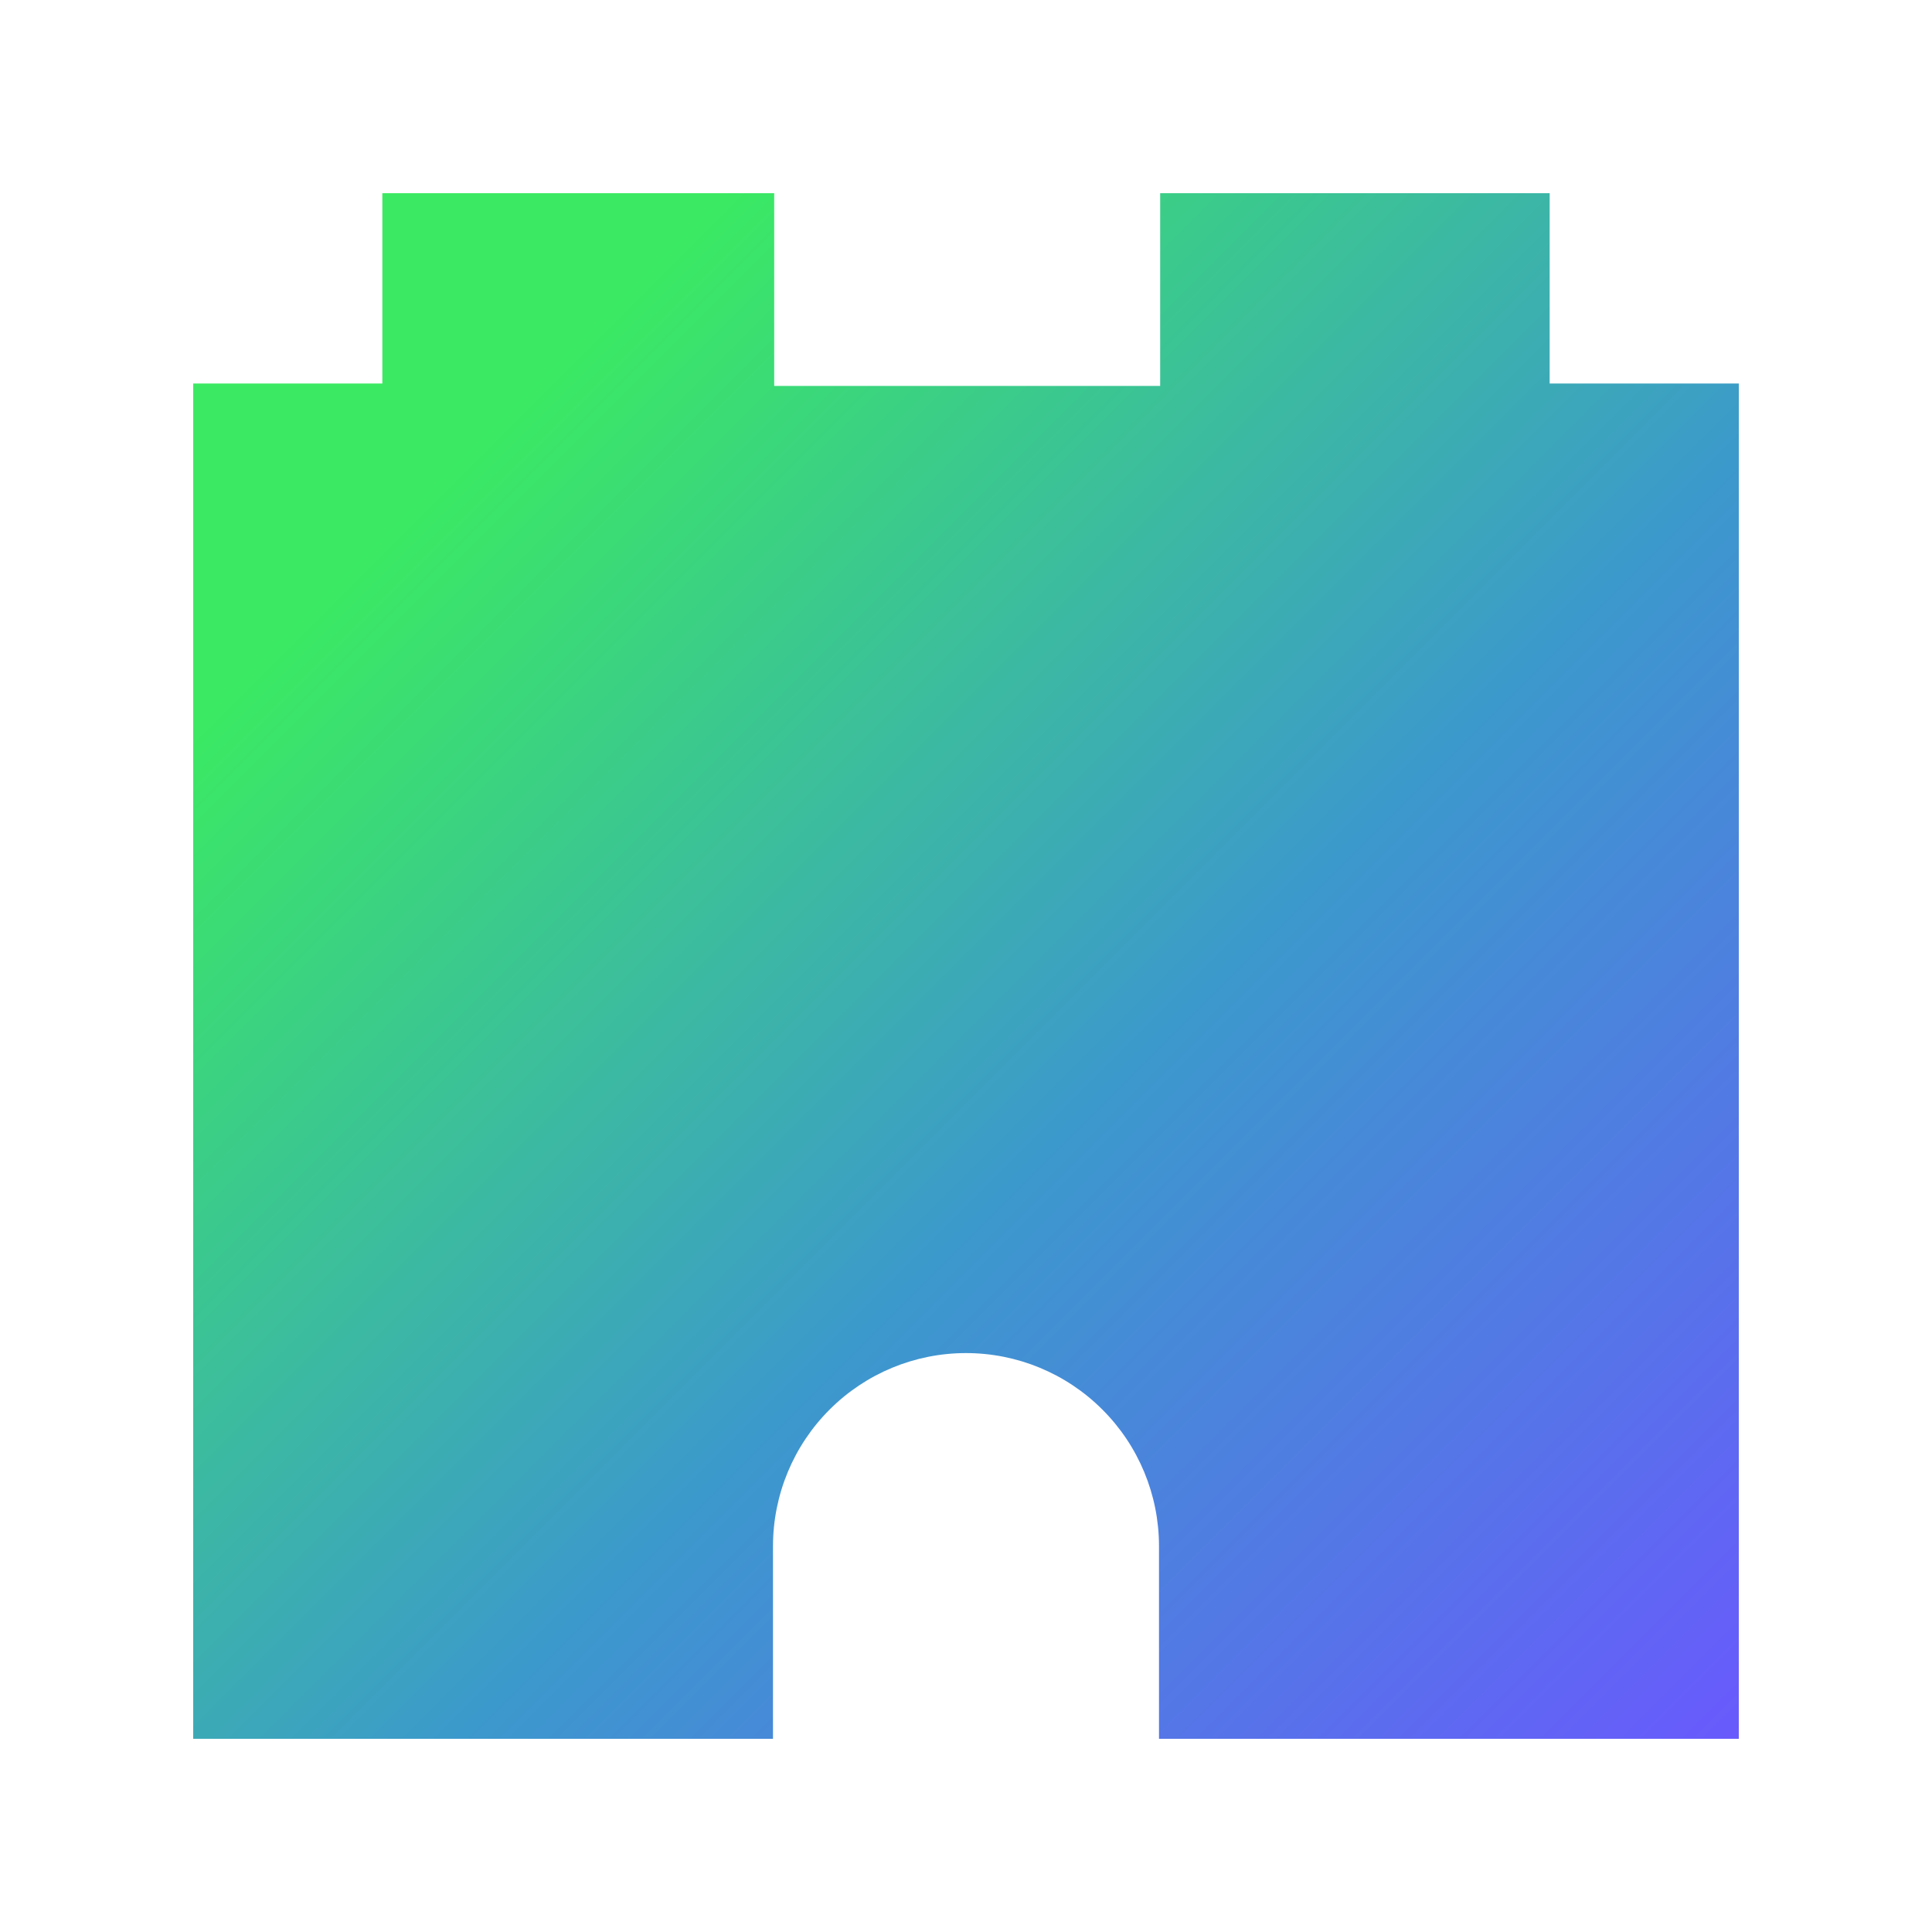
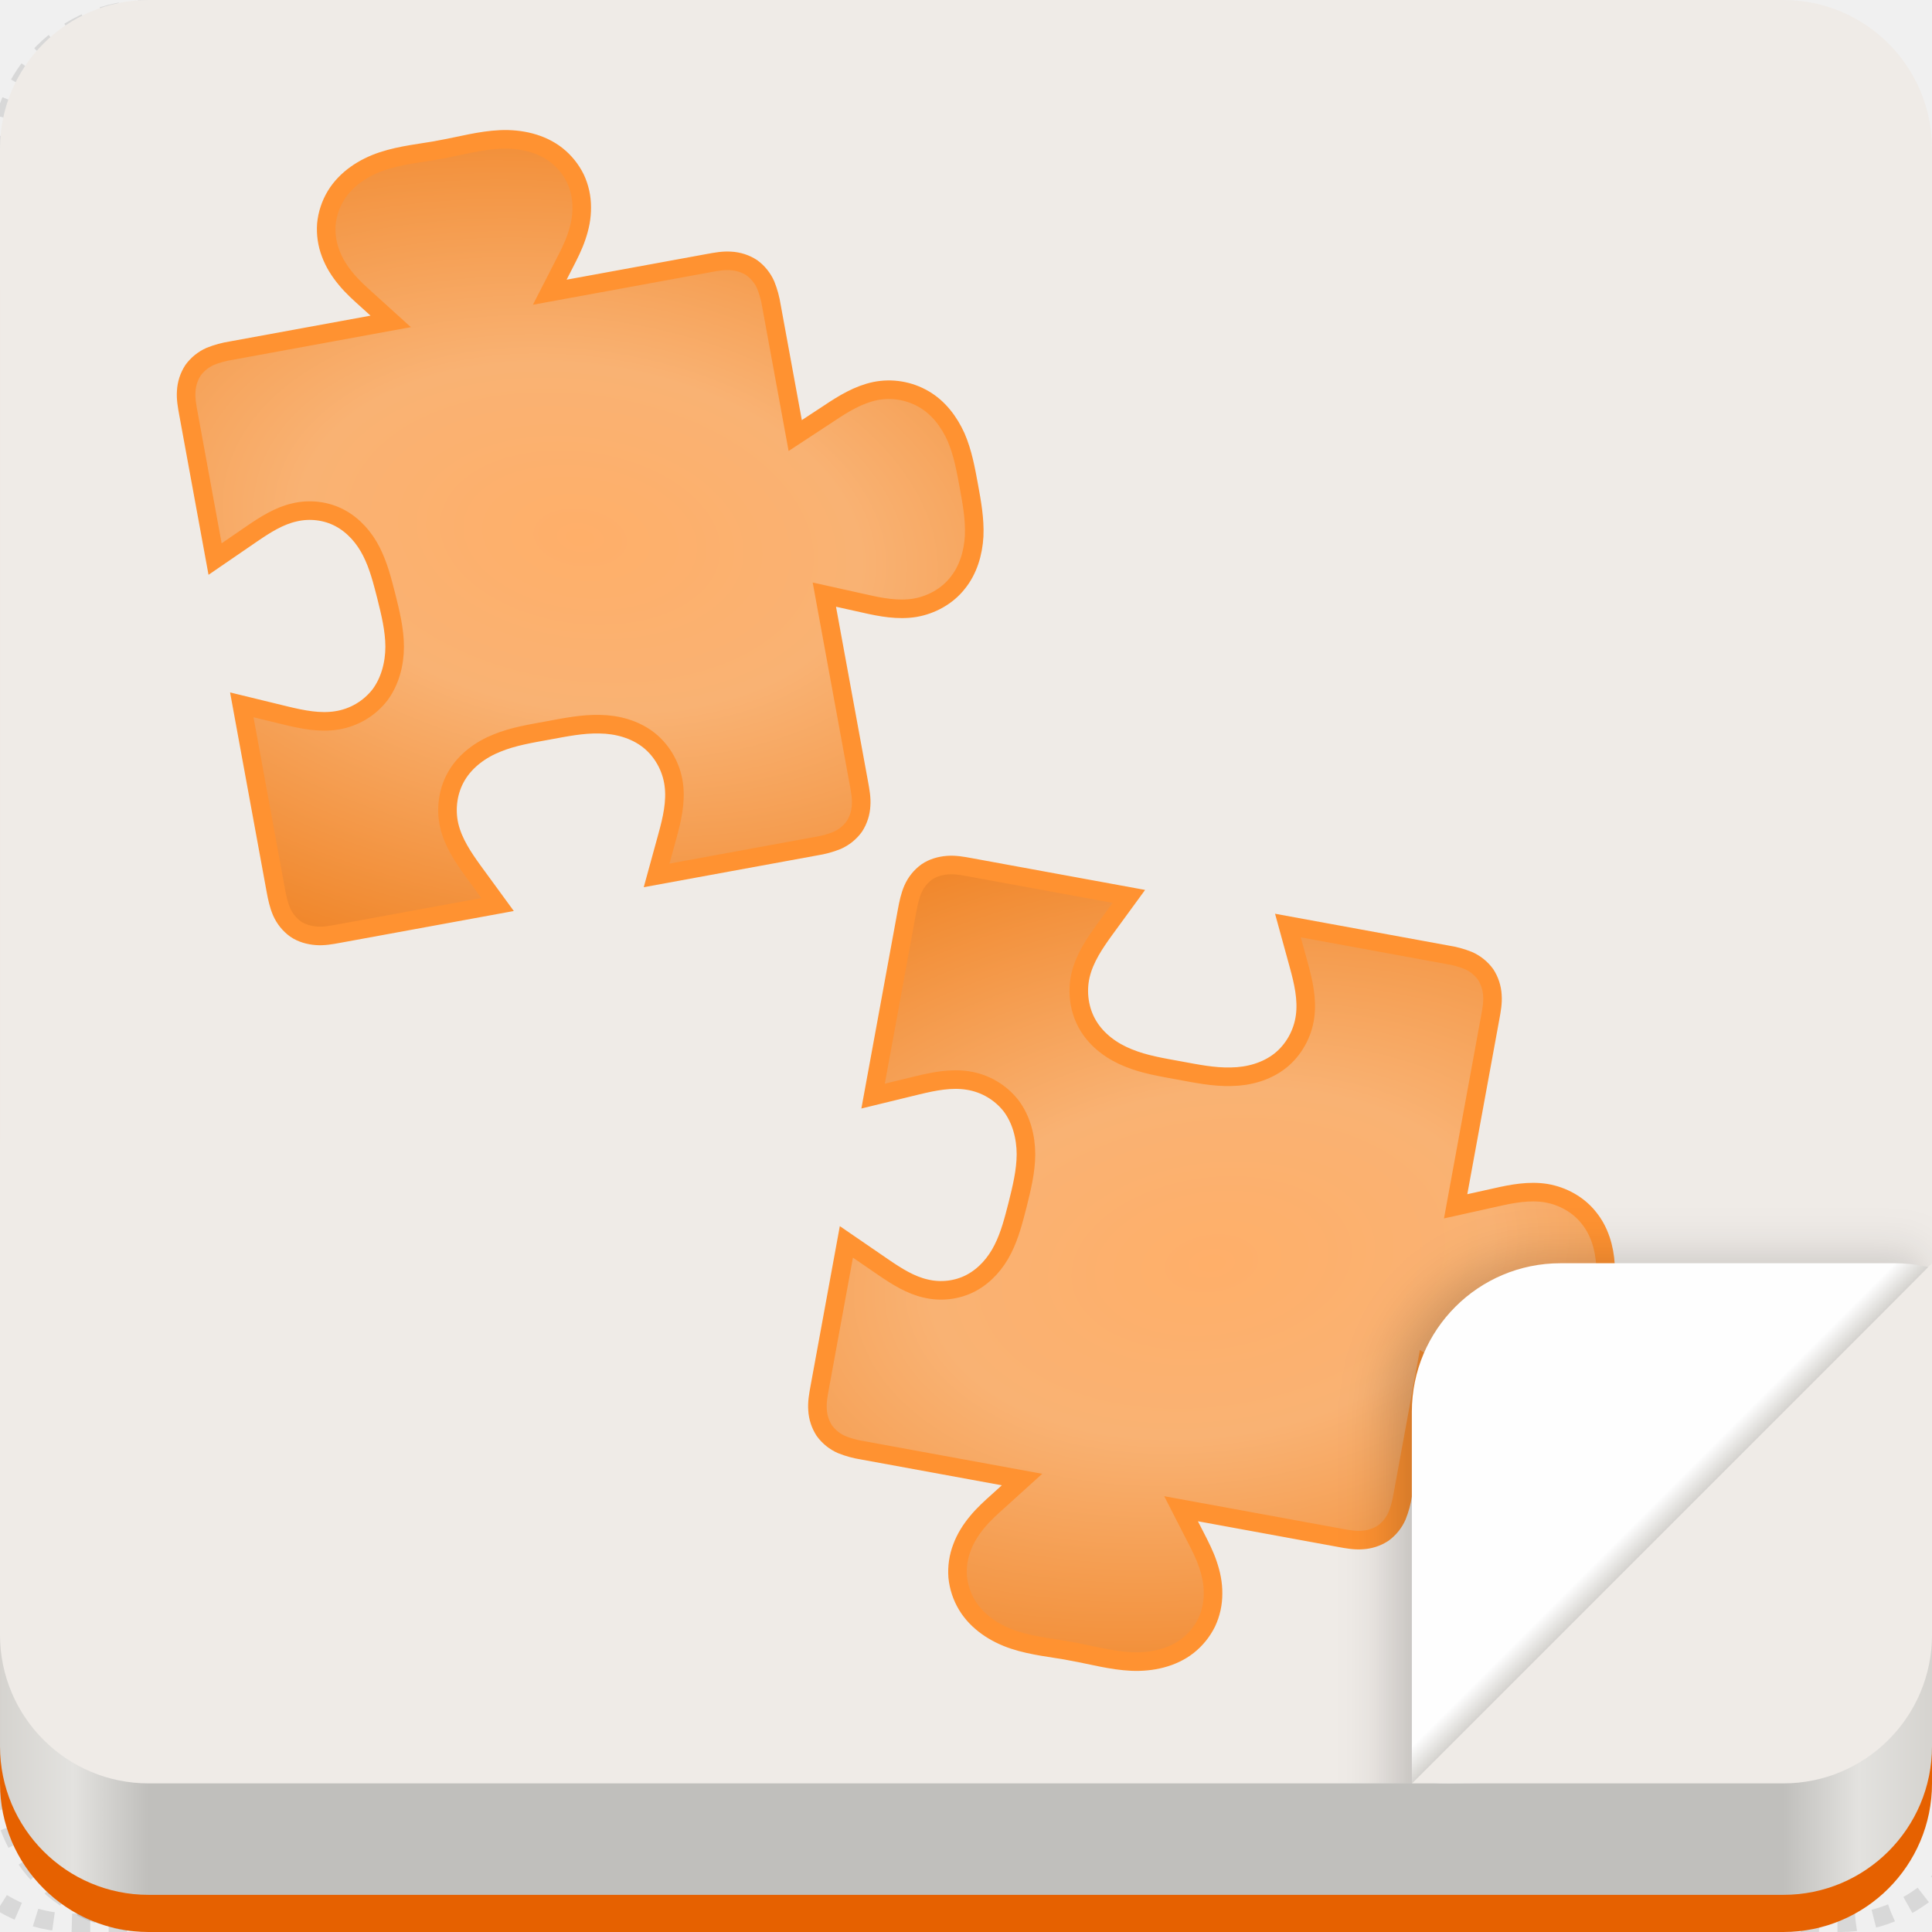
- <svg xmlns="http://www.w3.org/2000/svg" width="40" height="40" viewBox="0 0 40 40" fill="none">
-   <path d="M32.084 7.94V4H24.02V7.99H16.029V4H7.916V7.94H4V36H16.004V32.005C16.006 30.946 16.427 29.931 17.177 29.183C17.926 28.434 18.941 28.014 20 28.014C21.059 28.014 22.074 28.434 22.823 29.183C23.573 29.931 23.994 30.946 23.996 32.005V36H36V7.94H32.084Z" fill="url(#paint0_linear)" />
-   <defs>
-     <linearGradient id="paint0_linear" x1="2.942" y1="4.9" x2="37.777" y2="39.734" gradientUnits="userSpaceOnUse">
-       <stop offset="0.159" stop-color="#3BEA62" />
-       <stop offset="0.54" stop-color="#3C99CC" />
-       <stop offset="0.937" stop-color="#6B57FF" />
+ <svg xmlns="http://www.w3.org/2000/svg" xmlns:xlink="http://www.w3.org/1999/xlink" width="104" height="104" id="svg11300" version="1.0" style="display:inline;enable-background:new" viewBox="0 0 104 104">
+   <defs id="defs3">
+     <linearGradient id="linearGradient52">
+       <stop style="stop-color:#ffaf69;stop-opacity:1;" offset="0" id="stop52" />
+       <stop style="stop-color:#f9b273;stop-opacity:1;" offset="0.282" id="stop54" />
+       <stop style="stop-color:#eb6d00;stop-opacity:1;" offset="1" id="stop53" />
    </linearGradient>
+     <linearGradient id="linearGradient43">
+       <stop style="stop-color:#ff7800;stop-opacity:1;" offset="0" id="stop44" />
+       <stop style="stop-color:#ff7800;stop-opacity:0;" offset="1" id="stop45" />
+     </linearGradient>
+     <linearGradient id="linearGradient12383">
+       <stop id="stop12371" offset="0" style="stop-color:#d5d3cf;stop-opacity:1" />
+       <stop style="stop-color:#e3e2df;stop-opacity:1" offset="0.038" id="stop12373" />
+       <stop style="stop-color:#c0bfbc;stop-opacity:1" offset="0.077" id="stop12375" />
+       <stop style="stop-color:#c0bfbc;stop-opacity:1" offset="0.923" id="stop12377" />
+       <stop style="stop-color:#e3e2df;stop-opacity:1" offset="0.962" id="stop12379" />
+       <stop id="stop12381" offset="1" style="stop-color:#d5d3cf;stop-opacity:1" />
+     </linearGradient>
+     <linearGradient id="linearGradient7401">
+       <stop id="stop7397" offset="0" style="stop-color:#d5d3cf;stop-opacity:1" />
+       <stop id="stop7399" offset="1" style="stop-color:#fefefe;stop-opacity:1" />
+     </linearGradient>
+     <clipPath clipPathUnits="userSpaceOnUse" id="clipPath28145-3">
+       <path id="path28147-7" d="M 244.364,123.636 280,88 v -8 h -43.636 v 43.636 z" style="fill:#e74747;stroke:none;stroke-width:0.25px;stroke-linecap:butt;stroke-linejoin:miter;stroke-opacity:1" />
+     </clipPath>
+     <filter style="color-interpolation-filters:sRGB" id="filter1160-2-6-5" x="-0.089" width="1.177" y="-0.089" height="1.177">
+       <feGaussianBlur stdDeviation="1.8" id="feGaussianBlur1162-1-0-9" />
+     </filter>
+     <clipPath clipPathUnits="userSpaceOnUse" id="clipPath28140-8">
+       <path id="path28142-9" d="M 244.364,123.636 280,88 V 77.818 h -45.818 v 45.818 z" style="fill:#e74747;stroke:none;stroke-width:0.25px;stroke-linecap:butt;stroke-linejoin:miter;stroke-opacity:1" />
+     </clipPath>
+     <linearGradient xlink:href="#linearGradient12383" id="linearGradient25" gradientUnits="userSpaceOnUse" gradientTransform="matrix(1.001506,0,0,0.9999345,-423.9096,366.0152)" x1="43.844" y1="234" x2="-60" y2="234" />
+     <linearGradient xlink:href="#linearGradient7401" id="linearGradient26" gradientUnits="userSpaceOnUse" gradientTransform="matrix(0.25,0,0,0.25,180,83)" x1="344" y1="76" x2="338.909" y2="70.909" />
+     <radialGradient xlink:href="#linearGradient52" id="radialGradient55" cx="-152.097" cy="545.016" fx="-152.097" fy="545.016" r="21.715" gradientTransform="matrix(2.454016,0.3473331,-0.2115098,1.494382,336.4283,-216.618)" gradientUnits="userSpaceOnUse" spreadMethod="reflect" />
+     <radialGradient xlink:href="#linearGradient52" id="radialGradient56" gradientUnits="userSpaceOnUse" gradientTransform="matrix(2.454016,-0.3473331,-0.2115098,-1.494382,370.412,1345.705)" cx="-152.097" cy="545.016" fx="-152.097" fy="545.016" r="21.715" spreadMethod="reflect" />
  </defs>
+   <g id="layer1" style="display:inline" transform="translate(-12.495,-184)">
+     <g id="layer4" style="display:inline">
+       <rect y="172" x="9.2651362e-08" height="128" width="128" id="hicolor" style="display:inline;overflow:visible;visibility:visible;fill:#f0f0f0;fill-opacity:0;fill-rule:nonzero;stroke:none;stroke-width:0.5;marker:none;enable-background:accumulate" />
+     </g>
+     <g id="layer2" style="display:inline">
+       <rect style="display:inline;overflow:visible;visibility:visible;fill:#f0f0f0;fill-opacity:1;fill-rule:nonzero;stroke:none;stroke-width:0.5;marker:none;enable-background:accumulate" id="128" width="128" height="128" x="9.2651362e-08" y="172" />
+     </g>
+     <g id="layer3" style="display:inline">
+       <circle cx="64" cy="236" r="59.504" id="circle2892" style="display:inline;opacity:0.1;vector-effect:none;fill:none;fill-opacity:1;stroke:#000000;stroke-width:0.99;stroke-linecap:butt;stroke-linejoin:miter;stroke-miterlimit:4;stroke-dasharray:0.99, 0.99;stroke-dashoffset:0;stroke-opacity:1;marker:none;marker-start:none;marker-mid:none;marker-end:none;paint-order:normal;enable-background:new" />
+       <rect ry="7.929" rx="8.701" y="180.495" x="20.495" height="111.01" width="87.01" id="rect2894" style="display:inline;opacity:0.1;vector-effect:none;fill:none;fill-opacity:1;stroke:#000000;stroke-width:0.99;stroke-linecap:butt;stroke-linejoin:miter;stroke-miterlimit:4;stroke-dasharray:0.99, 0.99;stroke-dashoffset:0;stroke-opacity:1;marker:none;marker-start:none;marker-mid:none;marker-end:none;paint-order:normal;enable-background:new" />
+       <rect ry="7.924" rx="7.924" y="184.495" x="12.495" height="103.01" width="103.01" id="rect2896" style="display:inline;opacity:0.1;vector-effect:none;fill:none;fill-opacity:1;stroke:#000000;stroke-width:0.99;stroke-linecap:butt;stroke-linejoin:miter;stroke-miterlimit:4;stroke-dasharray:0.99, 0.99;stroke-dashoffset:0;stroke-opacity:1;marker:none;marker-start:none;marker-mid:none;marker-end:none;paint-order:normal;enable-background:new" />
+       <rect ry="8.701" rx="7.929" y="200.495" x="8.495" height="87.01" width="111.01" id="rect2898" style="display:inline;opacity:0.1;vector-effect:none;fill:none;fill-opacity:1;stroke:#000000;stroke-width:0.99;stroke-linecap:butt;stroke-linejoin:miter;stroke-miterlimit:4;stroke-dasharray:0.99, 0.99;stroke-dashoffset:0;stroke-opacity:1;marker:none;marker-start:none;marker-mid:none;marker-end:none;paint-order:normal;enable-background:new" />
+     </g>
+     <g id="g46" style="display:inline;enable-background:new" transform="translate(195.8228,-332.071)">
+       <g id="g159798-3" style="display:inline;enable-background:new" transform="translate(300.6723,20.07099)">
+         <rect transform="scale(-1)" clip-path="none" ry="8" rx="8" y="-600" x="380" height="96" width="104" id="rect1473-6" style="vector-effect:none;fill:#e66100;fill-opacity:1;stroke:none;stroke-width:13.578;stroke-linecap:butt;stroke-linejoin:miter;stroke-miterlimit:4;stroke-dasharray:none;stroke-dashoffset:0;stroke-opacity:1;marker:none;marker-start:none;marker-mid:none;marker-end:none;paint-order:normal" />
+         <rect y="550" x="-484" style="display:inline;fill:url(#linearGradient25);fill-opacity:1;stroke-width:1;enable-background:new" width="104" height="48" rx="8" id="rect1091-9-1" ry="8" />
+         <rect style="vector-effect:none;fill:#efebe7;fill-opacity:1;stroke:none;stroke-width:13.578;stroke-linecap:butt;stroke-linejoin:miter;stroke-miterlimit:4;stroke-dasharray:none;stroke-dashoffset:0;stroke-opacity:1;marker:none;marker-start:none;marker-mid:none;marker-end:none;paint-order:normal" id="rect1477-2" width="104" height="96" x="380" y="-592" rx="8" ry="8" clip-path="none" transform="scale(-1)" />
+       </g>
+       <path d="m -159.569,524.115 c -1.059,0.194 -2.136,0.288 -3.16,0.626 -1.021,0.335 -1.977,0.961 -2.525,1.867 -0.283,0.468 -0.452,0.994 -0.505,1.523 -0.04,0.538 0.038,1.076 0.231,1.58 0.188,0.508 0.477,0.963 0.818,1.372 0.343,0.421 0.741,0.776 1.144,1.138 l 1.27,1.151 -8.562,1.569 a 5.223,5.223 0 0 0 -1.152,0.314 2.295,2.295 0 0 0 -0.925,0.745 2.295,2.295 0 0 0 -0.368,1.129 c -0.03,0.398 0.043,0.797 0.115,1.188 l 1.438,7.848 2.018,-1.384 c 0.695,-0.473 1.427,-0.94 2.248,-1.126 0.816,-0.197 1.711,-0.095 2.45,0.3 0.742,0.395 1.324,1.058 1.705,1.82 0.379,0.748 0.586,1.574 0.795,2.388 0.222,0.891 0.447,1.797 0.451,2.72 -0.002,0.921 -0.246,1.862 -0.793,2.597 a 3.668,3.668 0 0 1 -2.327,1.37 c -0.908,0.146 -1.831,-0.042 -2.732,-0.258 l -2.377,-0.579 1.831,9.989 c 0.072,0.391 0.156,0.788 0.314,1.152 a 2.295,2.295 0 0 0 0.745,0.925 c 0.33,0.226 0.732,0.338 1.129,0.368 0.398,0.03 0.797,-0.043 1.188,-0.115 l 8.562,-1.569 -1.292,-1.769 c -0.553,-0.763 -1.094,-1.561 -1.31,-2.48 -0.21,-0.905 -0.07,-1.91 0.417,-2.714 0.484,-0.803 1.289,-1.387 2.16,-1.732 0.867,-0.356 1.807,-0.505 2.732,-0.675 0.925,-0.169 1.857,-0.364 2.796,-0.338 0.934,0.012 1.894,0.272 2.634,0.854 0.737,0.579 1.225,1.469 1.347,2.39 0.127,0.935 -0.093,1.875 -0.343,2.783 l -0.58,2.112 8.562,-1.569 a 5.223,5.223 0 0 0 1.152,-0.314 2.295,2.295 0 0 0 0.925,-0.745 2.295,2.295 0 0 0 0.368,-1.129 c 0.03,-0.398 -0.043,-0.797 -0.115,-1.188 l -1.863,-10.169 2.162,0.48 c 0.893,0.205 1.809,0.374 2.703,0.23 0.895,-0.152 1.745,-0.618 2.305,-1.331 0.573,-0.704 0.842,-1.617 0.894,-2.524 0.042,-0.913 -0.123,-1.812 -0.286,-2.706 -0.164,-0.893 -0.329,-1.798 -0.688,-2.629 -0.374,-0.831 -0.949,-1.59 -1.734,-2.042 a 3.737,3.737 0 0 0 -2.628,-0.433 c -0.886,0.186 -1.686,0.669 -2.445,1.177 l -1.851,1.215 -1.275,-6.955 a 5.223,5.223 0 0 0 -0.314,-1.152 2.295,2.295 0 0 0 -0.745,-0.925 2.295,2.295 0 0 0 -1.129,-0.368 c -0.398,-0.03 -0.797,0.043 -1.188,0.115 l -8.562,1.569 0.782,-1.527 c 0.245,-0.481 0.492,-0.954 0.663,-1.47 0.173,-0.504 0.283,-1.031 0.276,-1.57 a 3.621,3.621 0 0 0 -0.345,-1.562 3.644,3.644 0 0 0 -1.01,-1.246 c -0.833,-0.653 -1.949,-0.897 -3.026,-0.85 -1.074,0.049 -2.115,0.34 -3.173,0.534 z m 0,0" fill="#474747" id="path1-2" style="fill:url(#radialGradient55);fill-opacity:1;stroke:#ff9231;stroke-width:1;stroke-dasharray:none;stroke-opacity:1" />
+       <path d="m -125.586,604.972 c -1.059,-0.194 -2.136,-0.288 -3.16,-0.626 -1.021,-0.335 -1.977,-0.961 -2.525,-1.867 -0.283,-0.468 -0.452,-0.994 -0.505,-1.523 -0.04,-0.538 0.038,-1.076 0.231,-1.58 0.188,-0.508 0.477,-0.963 0.818,-1.372 0.343,-0.421 0.741,-0.776 1.144,-1.138 l 1.27,-1.151 -8.562,-1.569 a 5.223,5.223 0 0 1 -1.152,-0.314 2.295,2.295 0 0 1 -0.925,-0.745 2.295,2.295 0 0 1 -0.368,-1.129 c -0.03,-0.398 0.043,-0.797 0.115,-1.188 l 1.438,-7.848 2.018,1.384 c 0.695,0.473 1.427,0.94 2.248,1.126 0.816,0.197 1.711,0.095 2.45,-0.3 0.742,-0.395 1.324,-1.058 1.705,-1.82 0.379,-0.748 0.586,-1.574 0.795,-2.388 0.222,-0.891 0.447,-1.797 0.451,-2.72 -0.002,-0.921 -0.246,-1.862 -0.793,-2.597 a 3.668,3.668 0 0 0 -2.327,-1.37 c -0.908,-0.146 -1.831,0.042 -2.732,0.258 l -2.377,0.579 1.831,-9.989 c 0.072,-0.391 0.156,-0.788 0.314,-1.152 a 2.295,2.295 0 0 1 0.745,-0.925 c 0.33,-0.226 0.732,-0.338 1.129,-0.368 0.398,-0.03 0.797,0.043 1.188,0.115 l 8.562,1.569 -1.292,1.769 c -0.553,0.763 -1.094,1.561 -1.31,2.48 -0.21,0.905 -0.07,1.91 0.417,2.714 0.484,0.803 1.289,1.387 2.16,1.732 0.867,0.356 1.807,0.505 2.732,0.675 0.925,0.169 1.857,0.364 2.796,0.338 0.934,-0.012 1.894,-0.272 2.634,-0.854 0.737,-0.579 1.225,-1.469 1.347,-2.39 0.127,-0.935 -0.093,-1.875 -0.343,-2.783 l -0.58,-2.112 8.562,1.569 a 5.223,5.223 0 0 1 1.152,0.314 2.295,2.295 0 0 1 0.925,0.745 2.295,2.295 0 0 1 0.368,1.129 c 0.03,0.398 -0.043,0.797 -0.115,1.188 l -1.863,10.169 2.162,-0.48 c 0.893,-0.205 1.809,-0.374 2.703,-0.23 0.895,0.152 1.745,0.618 2.305,1.331 0.573,0.704 0.842,1.617 0.894,2.524 0.042,0.913 -0.123,1.812 -0.286,2.706 -0.164,0.893 -0.329,1.798 -0.688,2.629 -0.374,0.831 -0.949,1.59 -1.734,2.042 a 3.737,3.737 0 0 1 -2.628,0.433 c -0.886,-0.186 -1.686,-0.669 -2.445,-1.177 l -1.851,-1.215 -1.275,6.955 a 5.223,5.223 0 0 1 -0.314,1.152 2.295,2.295 0 0 1 -0.745,0.925 2.295,2.295 0 0 1 -1.129,0.368 c -0.398,0.03 -0.797,-0.043 -1.188,-0.115 l -8.562,-1.569 0.782,1.527 c 0.245,0.481 0.492,0.954 0.663,1.47 0.173,0.504 0.283,1.031 0.276,1.57 a 3.621,3.621 0 0 1 -0.345,1.562 3.644,3.644 0 0 1 -1.01,1.246 c -0.833,0.653 -1.949,0.897 -3.026,0.85 -1.074,-0.049 -2.115,-0.34 -3.173,-0.534 z m 0,0" fill="#474747" id="path55" style="display:inline;fill:url(#radialGradient56);fill-opacity:1;stroke:#ff9231;stroke-width:1;stroke-dasharray:none;stroke-opacity:1;enable-background:new" />
+       <g id="g28118-3" transform="translate(-181.3278,169.6152)" style="display:inline;fill:#deddda;enable-background:new" clip-path="none">
+         <rect style="display:inline;fill:#efebe7;fill-opacity:1;stroke:none;stroke-width:0.5;stroke-linecap:butt;stroke-linejoin:miter;stroke-miterlimit:4;stroke-dasharray:none;stroke-dashoffset:0;stroke-opacity:1;marker:none;marker-start:none;marker-mid:none;marker-end:none;paint-order:normal;enable-background:new" id="rect56" width="50.909" height="43.273" x="244.364" y="88" rx="10.182" ry="10.182" transform="matrix(-0.01228909,-0.7856182,-0.7856182,0.01228909,174.134,632.9432)" clip-path="url(#clipPath28140-8)" />
+         <path id="path28114-7" d="m 254.545,86.727 h 28.364 c 5.641,0 10.182,4.541 10.182,10.182 v 28.364 c 0,5.641 -4.541,10.182 -10.182,10.182 h -28.364 c -5.641,0 -10.182,-4.541 -10.182,-10.182 V 96.909 c 0,-5.641 4.541,-10.182 10.182,-10.182 z" clip-path="url(#clipPath28145-3)" style="display:inline;opacity:0.2;fill:#000000;fill-opacity:1;stroke:none;stroke-width:0.5;stroke-linecap:butt;stroke-linejoin:miter;stroke-miterlimit:4;stroke-dasharray:none;stroke-dashoffset:0;stroke-opacity:1;marker:none;marker-start:none;marker-mid:none;marker-end:none;paint-order:normal;filter:url(#filter1160-2-6-5);enable-background:new" transform="matrix(0,0.7857143,0.7857143,0,4.85715,222.4558)" />
+         <rect style="display:inline;fill:url(#linearGradient26);fill-opacity:1;stroke:none;stroke-width:0.5;stroke-linecap:butt;stroke-linejoin:miter;stroke-miterlimit:4;stroke-dasharray:none;stroke-dashoffset:0;stroke-opacity:1;marker:none;marker-start:none;marker-mid:none;marker-end:none;paint-order:normal;enable-background:new" id="rect28116-4" width="50.909" height="43.273" x="244.364" y="88" rx="10.182" ry="10.182" transform="matrix(0,0.7857143,0.7857143,0,4.85715,222.4558)" clip-path="url(#clipPath28140-8)" />
+       </g>
+       <g id="g56" transform="rotate(179.1038,-3.436621,512.6638)" style="display:inline;fill:#deddda;enable-background:new" clip-path="none" />
+     </g>
+   </g>
</svg>
